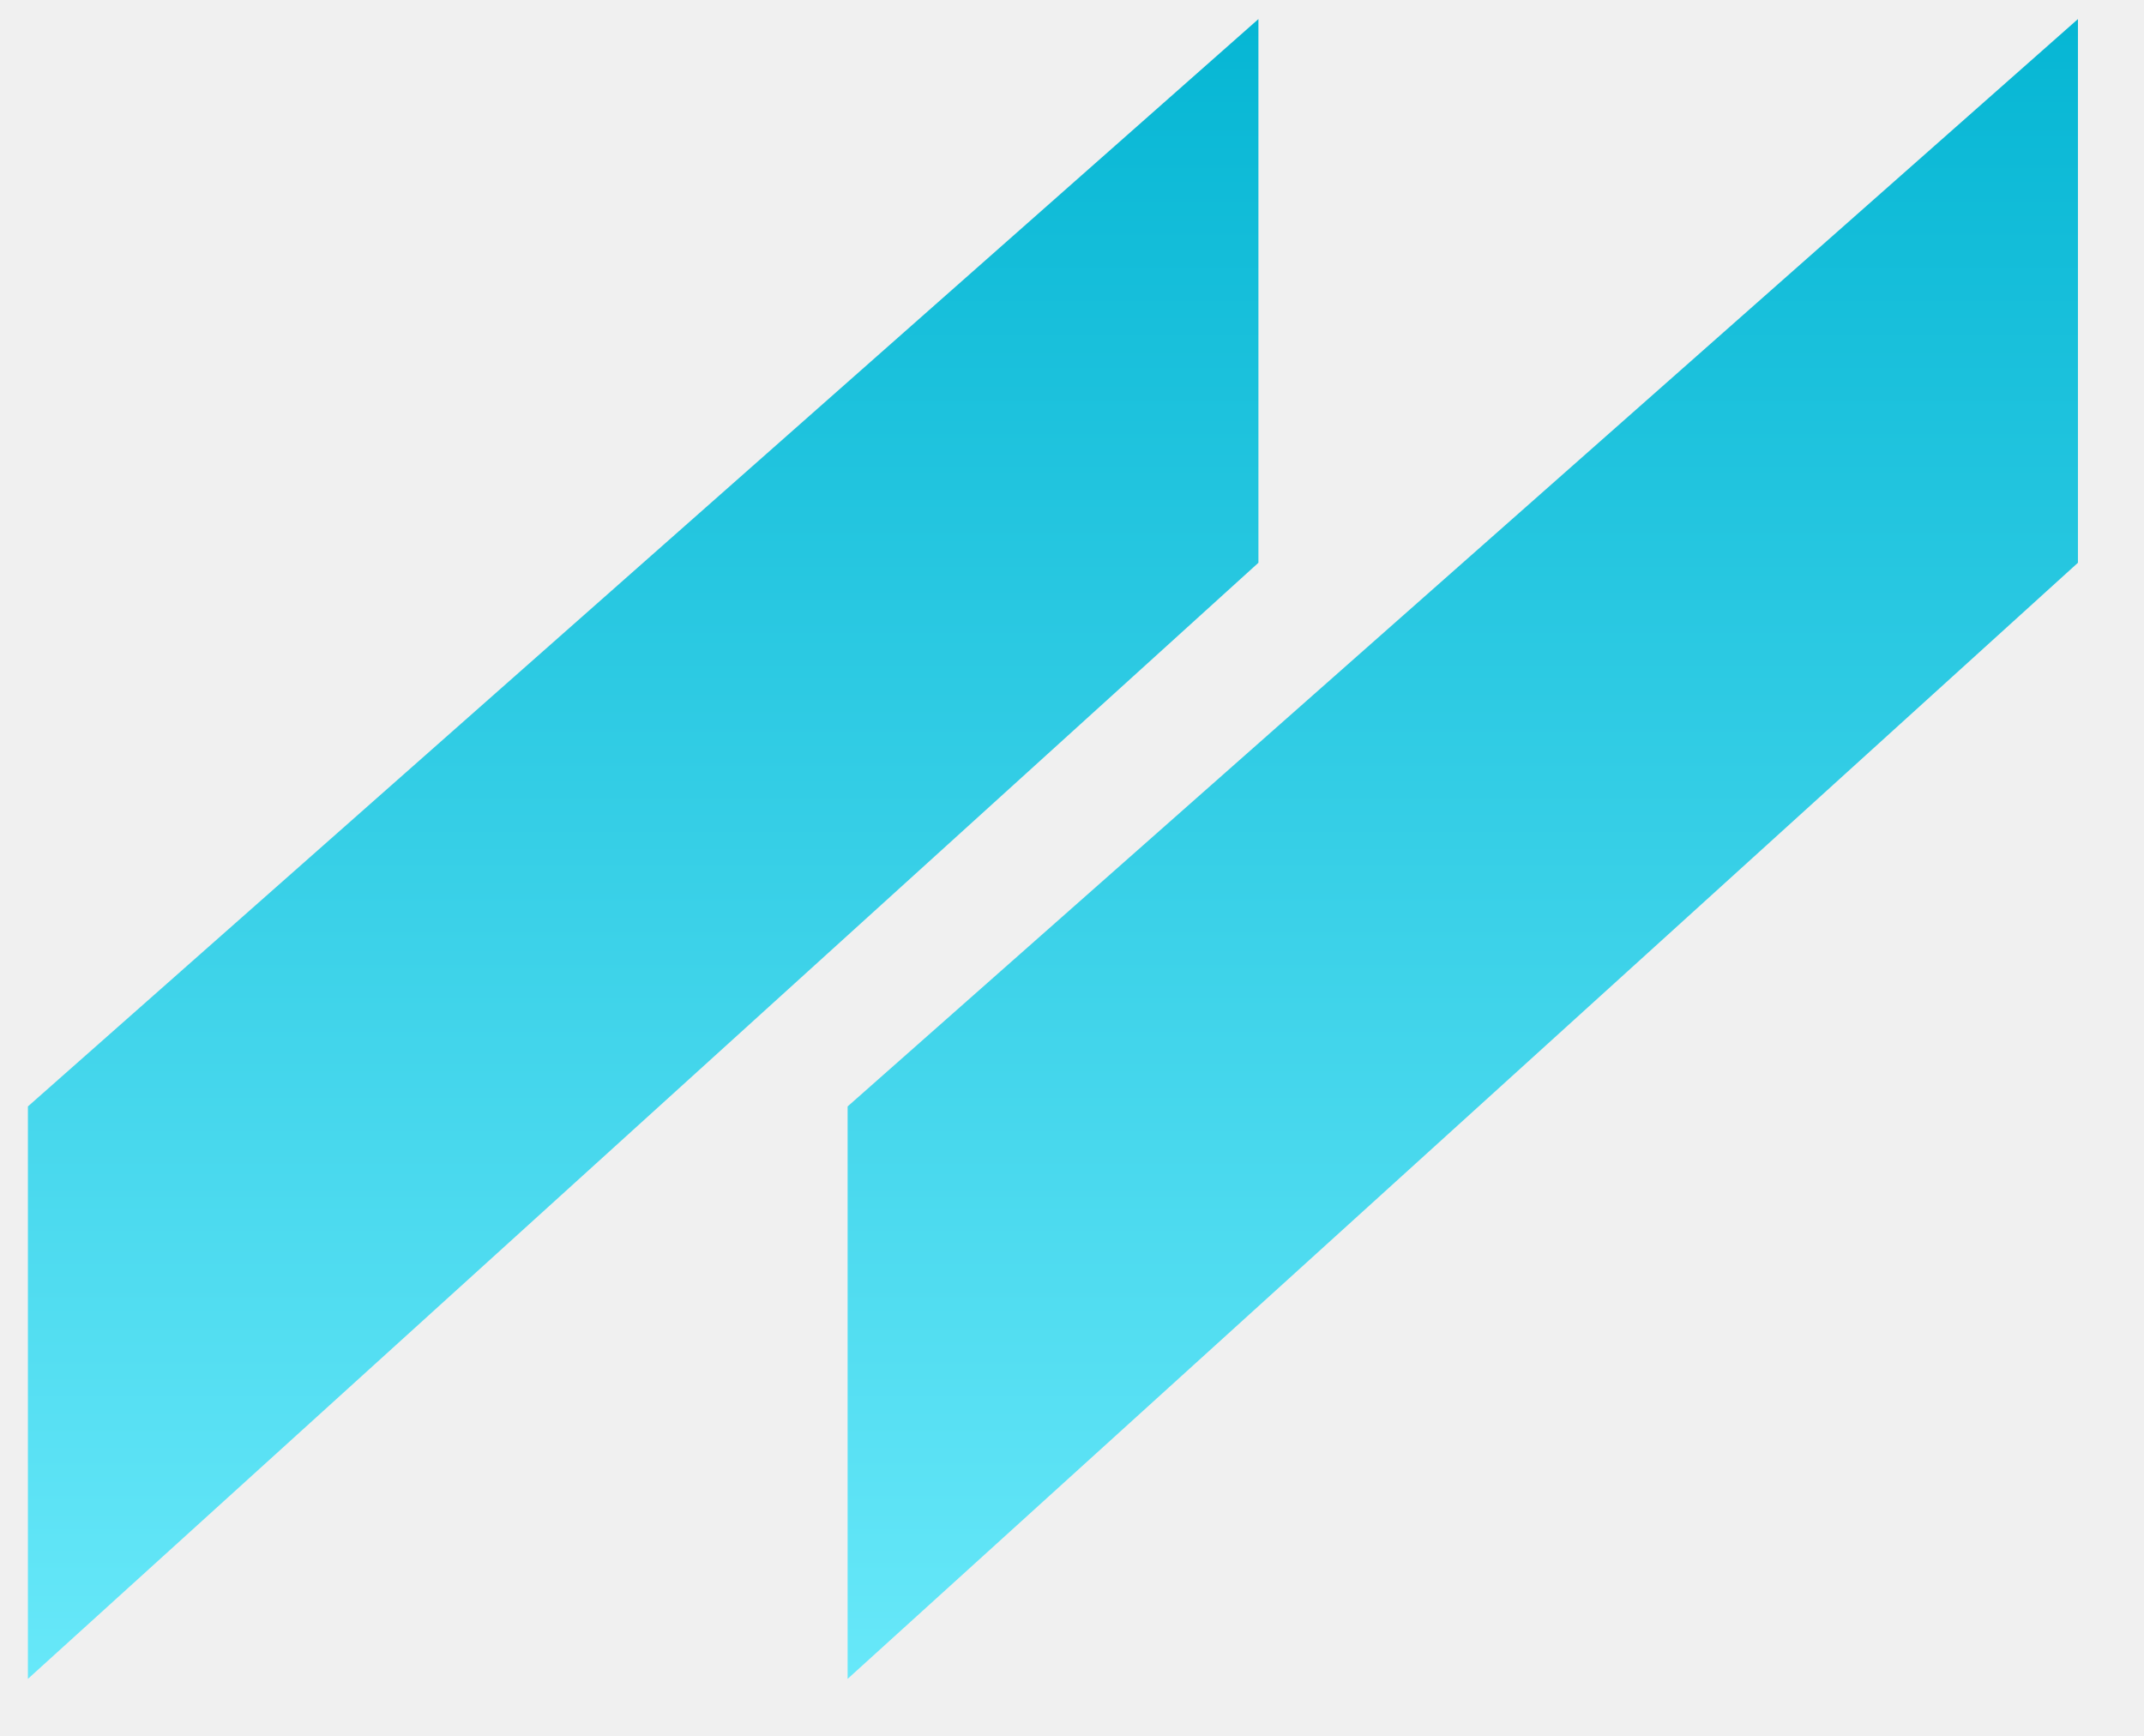
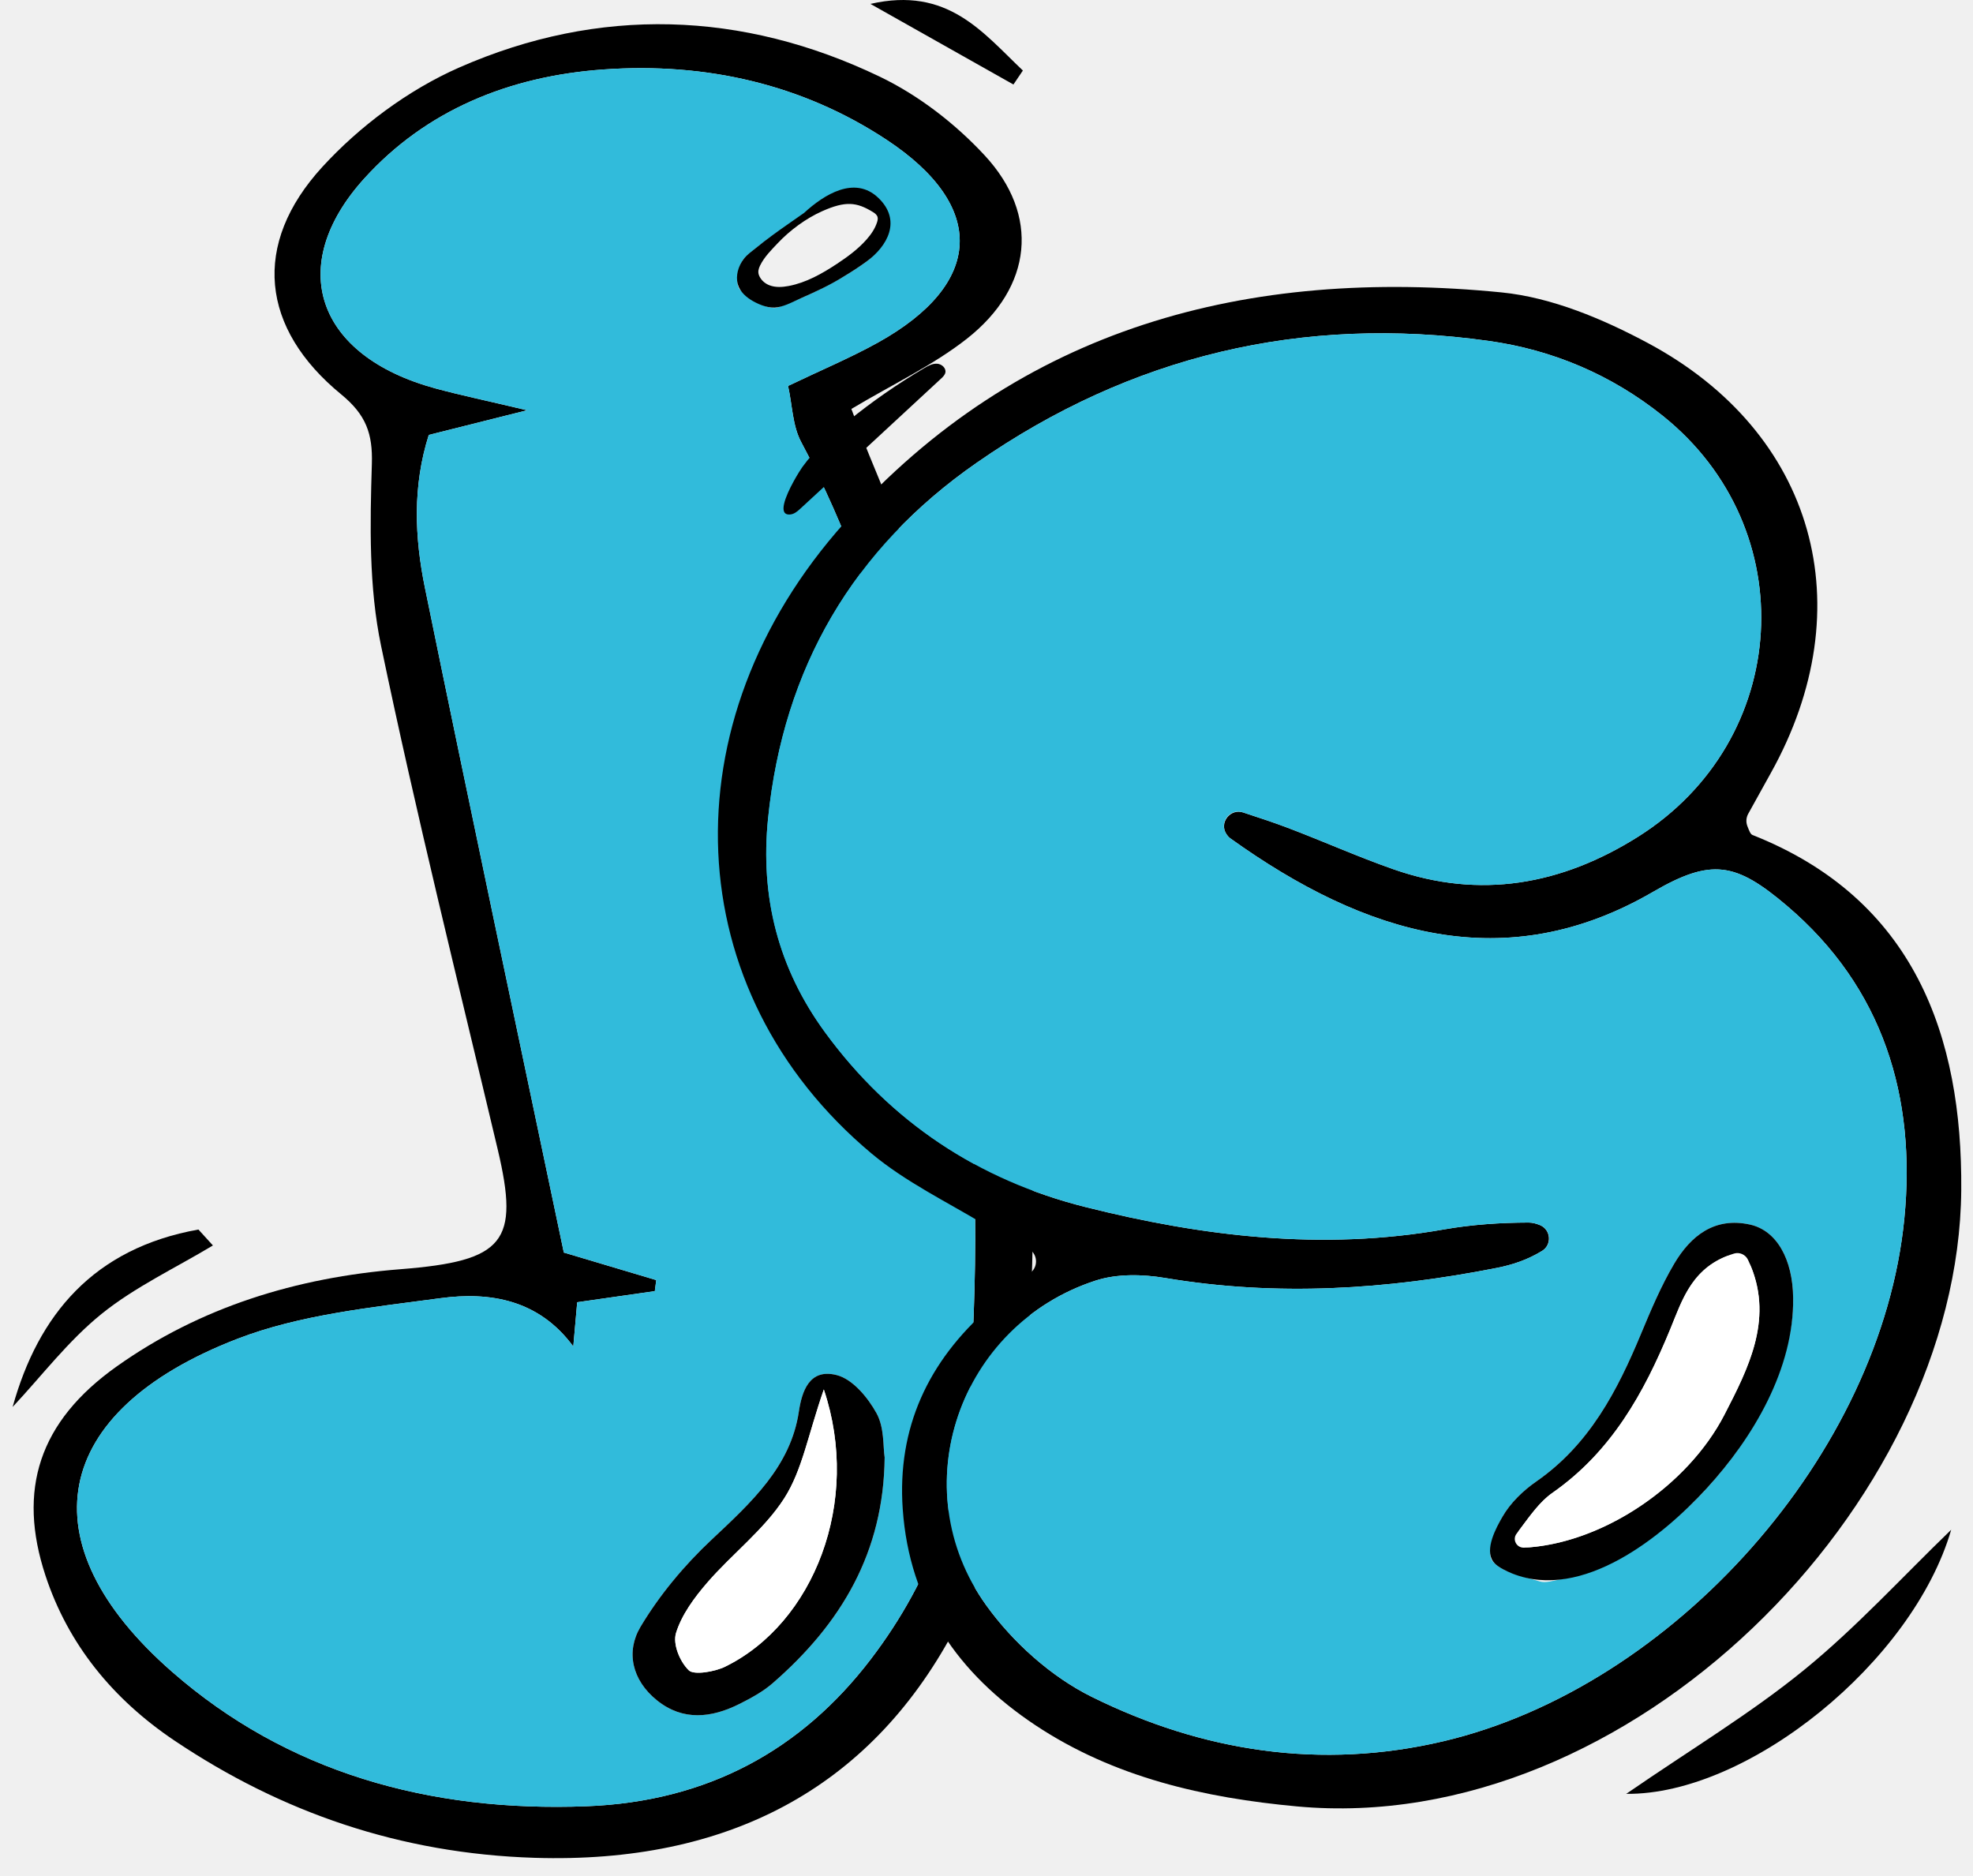
- <svg xmlns="http://www.w3.org/2000/svg" xmlns:xlink="http://www.w3.org/1999/xlink" version="1.1" preserveAspectRatio="xMidYMid meet" viewBox="344.564 330.278 111.737 91.218" width="53.87" height="43.61">
-   <defs>
-     <path d="M453.3 331.28L453.3 359.85L388.64 418.5L388.64 388.42L453.3 331.28Z" id="aFZf6T5ED" />
-     <linearGradient id="gradientb2ThqnP5Op" gradientUnits="userSpaceOnUse" x1="420.97" y1="331.28" x2="420.97" y2="418.5">
-       <stop style="stop-color: #06b6d4;stop-opacity: 1" offset="0%" />
-       <stop style="stop-color: #67e8f9;stop-opacity: 1" offset="100%" />
-     </linearGradient>
-     <path d="M410.23 331.28L410.23 359.85L345.56 418.5L345.56 388.42L410.23 331.28Z" id="a9fehgwfM" />
-     <linearGradient id="gradientk1wNV9Ostb" gradientUnits="userSpaceOnUse" x1="377.89" y1="331.28" x2="377.89" y2="418.5">
-       <stop style="stop-color: #06b6d4;stop-opacity: 1" offset="0%" />
-       <stop style="stop-color: #67e8f9;stop-opacity: 1" offset="100%" />
-     </linearGradient>
-   </defs>
-   <g>
-     <g>
-       <use xlink:href="#aFZf6T5ED" opacity="1" fill="url(#gradientb2ThqnP5Op)" />
-     </g>
-     <g>
-       <use xlink:href="#a9fehgwfM" opacity="1" fill="url(#gradientk1wNV9Ostb)" />
+ <svg xmlns="http://www.w3.org/2000/svg" width="81px" height="77px" viewBox="0 0 81 77" version="1.1">
+   <g id="Page-1" stroke="none" stroke-width="1" fill="none" fill-rule="evenodd">
+     <g id="Group" transform="translate(0.518466, 0.000357)" fill-rule="nonzero">
+       <g id="alphabet-letter-j-graffiti-by-Vexels">
+         <path d="M34.434,16.788 C34.689,17.45 34.922,18.102 35.19,18.742 C40.635,31.737 43.111,45.128 41.295,59.003 C40.937,61.743 39.945,64.539 38.604,67.023 C35.154,73.415 29.362,76.516 21.425,76.268 C15.909,76.095 11.029,74.398 6.653,71.461 C4.104,69.75 2.277,67.495 1.35,64.686 C0.187,61.164 1.08,58.36 4.275,56.094 C7.688,53.673 11.63,52.442 15.922,52.104 C20.2,51.767 20.816,50.989 19.914,47.182 C18.282,40.3 16.568,33.432 15.127,26.517 C14.62,24.087 14.672,21.533 14.748,19.042 C14.785,17.808 14.514,17.03 13.489,16.19 C10.192,13.487 9.799,10.036 12.715,6.852 C14.227,5.201 16.225,3.697 18.343,2.767 C24.074,0.251 29.961,0.443 35.594,3.144 C37.214,3.921 38.719,5.097 39.904,6.376 C42.182,8.83 41.87,11.781 39.187,13.897 C37.794,14.995 36.108,15.786 34.434,16.788 Z M23.018,55.276 C21.606,53.357 19.606,53.019 17.562,53.294 C14.746,53.673 11.8,53.967 9.222,54.964 C1.535,57.935 0.508,63.352 6.544,68.63 C11.257,72.752 17.09,74.4 23.564,74.151 C28.556,73.959 32.399,71.822 35.229,68.117 C37.761,64.802 39.052,61.093 39.299,57.101 C39.643,51.574 39.672,46.058 38.736,40.549 C37.433,32.882 36.161,25.229 32.374,18.147 C32.015,17.475 32.013,16.645 31.835,15.843 C33.209,15.185 34.411,14.682 35.531,14.059 C39.861,11.651 40.018,8.465 35.87,5.732 C32.425,3.462 28.472,2.555 24.264,2.851 C20.368,3.125 16.966,4.537 14.439,7.324 C11.186,10.914 12.466,14.612 17.353,15.944 C18.34,16.213 19.346,16.421 21.121,16.842 C19.292,17.301 18.266,17.558 17.085,17.855 C16.416,19.957 16.503,22.06 16.926,24.127 C18.78,33.189 20.704,42.24 22.629,51.42 C23.817,51.774 25.12,52.163 26.424,52.551 C26.404,52.702 26.384,52.853 26.364,53.004 C25.328,53.152 24.292,53.301 23.178,53.46 C23.119,54.133 23.068,54.705 23.018,55.276 Z" id="Shape" fill="#000000" />
+         <path d="M-3.94191188e-15,57.759 C1.051,53.972 3.329,51.243 7.628,50.475 C7.826,50.693 8.024,50.911 8.223,51.129 C6.687,52.052 5.016,52.837 3.653,53.937 C2.277,55.048 1.205,56.472 -3.94191188e-15,57.759 Z" id="Path" fill="#000000" />
+         <path d="M35.217,0.16 C38.39,-0.567 39.823,1.33 41.475,2.895 C41.345,3.086 41.216,3.277 41.087,3.469 C39.13,2.366 37.174,1.263 35.217,0.16 Z" id="Path" fill="#000000" />
+         <path d="M23.018,55.276 C23.068,54.705 23.119,54.133 23.179,53.46 C24.292,53.301 25.328,53.152 26.364,53.004 C26.384,52.853 26.404,52.702 26.424,52.551 C25.12,52.163 23.817,51.774 22.629,51.42 C20.704,42.24 18.78,33.189 16.926,24.127 C16.503,22.06 16.416,19.957 17.085,17.855 C18.266,17.558 19.292,17.301 21.121,16.842 C19.346,16.421 18.34,16.213 17.353,15.944 C12.466,14.613 11.186,10.914 14.44,7.324 C16.966,4.537 20.368,3.125 24.264,2.851 C28.472,2.555 32.425,3.462 35.87,5.732 C40.018,8.465 39.862,11.651 35.531,14.059 C34.411,14.682 33.209,15.185 31.835,15.844 C32.013,16.645 32.015,17.475 32.374,18.148 C36.162,25.229 37.433,32.882 38.736,40.549 C39.672,46.058 39.643,51.574 39.299,57.101 C39.052,61.093 37.761,64.802 35.229,68.117 C32.399,71.822 28.556,73.959 23.564,74.151 C17.09,74.4 11.257,72.752 6.544,68.63 C0.508,63.352 1.535,57.935 9.222,54.964 C11.8,53.967 14.746,53.673 17.562,53.294 C19.606,53.019 21.606,53.357 23.018,55.276 Z M32.635,8.681 C31.709,9.355 30.904,9.798 30.077,10.561 C29.781,10.833 29.636,11.632 29.853,11.884 C30.197,12.284 31.052,12.757 31.429,12.617 C32.71,12.14 33.979,11.523 35.056,10.736 C35.919,10.105 35.858,8.771 35.515,8.381 C34.772,7.536 33.563,7.772 32.748,8.558 L32.635,8.681 Z M35.8,59.831 C35.73,59.386 35.794,58.615 35.467,58.02 C35.12,57.387 34.497,56.619 33.829,56.45 C32.699,56.164 32.4,57.134 32.277,57.955 C31.941,60.203 30.326,61.678 28.692,63.211 C27.563,64.272 26.547,65.493 25.776,66.787 C25.175,67.796 25.415,68.971 26.458,69.807 C27.52,70.659 28.69,70.527 29.838,69.951 C30.318,69.71 30.806,69.445 31.199,69.104 C34.025,66.648 35.761,63.724 35.8,59.831 Z" id="Shape" fill="#31BBDB" />
+         <path d="M35.8,59.831 C35.761,63.724 34.025,66.648 31.199,69.103 C30.806,69.445 30.318,69.71 29.838,69.951 C28.69,70.527 27.52,70.659 26.458,69.807 C25.415,68.971 25.175,67.796 25.776,66.787 C26.548,65.493 27.563,64.271 28.692,63.211 C30.326,61.678 31.941,60.203 32.277,57.955 C32.4,57.134 32.699,56.163 33.829,56.45 C34.497,56.619 35.12,57.387 35.468,58.02 C35.794,58.615 35.73,59.386 35.8,59.831 Z M33.303,57.041 C32.646,58.933 32.417,60.354 31.68,61.506 C30.863,62.785 29.54,63.789 28.518,64.97 C27.981,65.591 27.463,66.297 27.235,67.04 C27.097,67.492 27.387,68.208 27.76,68.571 C27.97,68.775 28.818,68.632 29.247,68.423 C32.886,66.645 34.856,61.652 33.303,57.041 Z" id="Shape" fill="#000000" />
+         <path d="M35.54,8.122 C34.573,7.197 33.316,7.983 32.494,8.739 C32.051,9.052 31.601,9.357 31.164,9.679 C30.947,9.839 30.733,10.002 30.524,10.173 C30.347,10.318 30.151,10.45 30.011,10.635 C29.796,10.917 29.674,11.313 29.771,11.666 C29.857,11.98 30.122,12.208 30.396,12.362 C30.693,12.528 31.068,12.674 31.411,12.613 C31.746,12.554 32.085,12.365 32.394,12.228 C32.977,11.971 33.566,11.698 34.107,11.359 C34.433,11.166 34.75,10.959 35.056,10.736 C35.919,10.105 36.509,9.05 35.54,8.122 Z M30.637,11.289 C30.593,11.16 30.617,11.042 30.686,10.901 C30.858,10.548 31.143,10.267 31.409,9.985 C31.91,9.454 32.568,8.967 33.235,8.67 C34.193,8.244 34.647,8.293 35.316,8.703 C35.397,8.753 35.481,8.815 35.508,8.907 C35.527,8.975 35.512,9.048 35.491,9.115 C35.407,9.386 35.241,9.625 35.053,9.837 C34.705,10.23 34.277,10.543 33.84,10.832 C33.23,11.235 32.578,11.604 31.86,11.74 C31.599,11.79 31.322,11.807 31.073,11.712 C30.918,11.653 30.779,11.544 30.692,11.402 C30.668,11.363 30.65,11.325 30.637,11.289 Z" id="Shape" fill="#000000" />
+         <path d="M33.303,57.041 C34.856,61.652 32.886,66.645 29.247,68.423 C28.818,68.632 27.97,68.775 27.76,68.571 C27.387,68.208 27.097,67.492 27.235,67.04 C27.463,66.297 27.981,65.591 28.518,64.97 C29.54,63.789 30.863,62.785 31.68,61.506 C32.417,60.354 32.646,58.933 33.303,57.041 Z" id="Path" fill="#FFFFFF" />
+       </g>
+       <g id="alphabet-letter-s-graffiti-by-Vexels" transform="translate(28.9532, 11.77991)">
+         <path d="M12.847,40.462 C13.174,40.19 13.118,39.671 12.742,39.473 C12.066,39.119 11.511,38.832 10.976,38.509 C9.4,37.557 7.702,36.74 6.304,35.57 C-1.636,28.923 -2.159,17.897 5.211,9.667 C12.415,1.623 21.771,-0.808 32.175,0.224 C34.235,0.429 36.336,1.314 38.191,2.308 C45.055,5.99 47.027,13.137 43.23,19.951 C42.91,20.525 42.593,21.101 42.299,21.631 C42.213,21.787 42.202,21.972 42.267,22.138 C42.339,22.321 42.388,22.463 42.478,22.499 C49.125,25.128 51.096,30.762 51.046,37.072 C50.943,50.01 37.42,63.634 23.778,62.378 C19.971,62.027 16.266,61.193 13.024,59.036 C9.871,56.939 7.864,54.066 7.59,50.18 C7.353,46.832 8.637,44.113 11.121,41.923 C11.654,41.454 12.201,41.001 12.847,40.462 Z M20.882,22.468 C20.566,22.001 21.035,21.399 21.57,21.575 C22.285,21.81 22.847,21.995 23.399,22.205 C24.85,22.755 26.27,23.392 27.734,23.904 C31.29,25.151 34.636,24.543 37.766,22.577 C44.075,18.614 44.583,9.925 38.791,5.29 C36.693,3.611 34.281,2.584 31.643,2.215 C23.998,1.144 16.959,2.816 10.624,7.219 C5.549,10.747 2.692,15.638 2.061,21.811 C1.73,25.042 2.478,27.973 4.402,30.603 C7.095,34.284 10.71,36.67 15.076,37.768 C19.904,38.983 24.815,39.572 29.803,38.692 C30.946,38.491 32.122,38.412 33.283,38.409 C33.437,38.408 33.592,38.45 33.746,38.512 C34.198,38.694 34.25,39.32 33.835,39.574 C33.217,39.951 32.601,40.148 31.971,40.272 C27.46,41.162 22.933,41.452 18.361,40.684 C17.436,40.529 16.383,40.507 15.508,40.791 C9.889,42.621 7.57,49.321 11.016,54.119 C12.107,55.639 13.678,57.051 15.344,57.877 C19.894,60.13 24.763,60.889 29.793,59.701 C39.221,57.474 47.768,47.913 48.711,38.23 C49.194,33.275 47.857,28.772 43.878,25.395 C41.782,23.616 40.787,23.442 38.385,24.838 C32.353,28.342 26.609,26.63 21.039,22.637 C20.98,22.595 20.93,22.539 20.882,22.468 Z" id="Shape" fill="#000000" />
+         <path d="M50.633,51.02 C49.055,56.453 42.292,61.915 37.292,61.862 C39.98,60.012 42.417,58.551 44.597,56.773 C46.745,55.022 48.631,52.951 50.633,51.02 Z" id="Path" fill="#000000" />
+         <path d="M2.721,8.892 C2.844,8.363 3.363,7.539 3.469,7.392 C3.994,6.669 4.662,6.059 5.353,5.499 C6.337,4.701 7.379,3.977 8.469,3.334 C8.632,3.238 8.808,3.14 8.997,3.151 C9.186,3.161 9.378,3.329 9.34,3.514 C9.319,3.615 9.24,3.691 9.165,3.761 C7.243,5.543 5.319,7.322 3.391,9.097 C3.273,9.205 3.145,9.319 2.986,9.338 C2.702,9.373 2.655,9.175 2.721,8.892 Z" id="Path" fill="#000000" />
+         <path d="M21.548,21.567 C21.02,21.394 20.568,21.982 20.869,22.449 C20.921,22.53 20.975,22.591 21.039,22.637 C26.609,26.63 32.353,28.342 38.385,24.837 C40.787,23.442 41.782,23.616 43.878,25.395 C47.857,28.772 49.194,33.275 48.711,38.23 C47.768,47.913 39.222,57.474 29.793,59.701 C24.763,60.889 19.894,60.13 15.344,57.876 C13.678,57.051 12.107,55.639 11.016,54.119 C7.57,49.321 9.889,42.621 15.508,40.791 C16.383,40.506 17.436,40.528 18.361,40.684 C22.933,41.452 27.46,41.162 31.971,40.272 C32.606,40.147 33.225,39.948 33.848,39.566 C34.257,39.314 34.205,38.701 33.761,38.518 C33.602,38.452 33.442,38.408 33.283,38.409 C32.122,38.412 30.946,38.49 29.803,38.692 C24.815,39.572 19.904,38.983 15.076,37.768 C10.71,36.67 7.095,34.284 4.402,30.603 C2.478,27.973 1.73,25.042 2.061,21.811 C2.692,15.638 5.549,10.747 10.624,7.219 C16.959,2.816 23.998,1.144 31.643,2.215 C34.281,2.584 36.693,3.611 38.791,5.29 C44.583,9.925 44.075,18.614 37.766,22.577 C34.636,24.543 31.29,25.151 27.734,23.905 C26.27,23.392 24.85,22.755 23.399,22.205 C22.841,21.993 22.274,21.806 21.548,21.567 Z M44.145,41.505 C44.126,39.911 43.471,38.735 42.374,38.492 C40.921,38.17 39.941,38.951 39.262,40.098 C38.724,41.008 38.308,41.996 37.9,42.975 C36.924,45.323 35.777,47.527 33.603,49.037 C33.059,49.415 32.534,49.92 32.21,50.487 C31.901,51.026 31.541,51.983 31.787,52.289 C32.182,52.781 33.045,52.924 33.733,53.141 C33.986,53.22 34.307,53.109 34.591,53.056 C39.239,52.18 44.202,46.177 44.145,41.505 Z" id="Shape" fill="#31BBDB" />
+         <path d="M44.145,41.505 C44.18,44.412 42.501,47.242 40.596,49.32 C38.776,51.305 35.493,53.959 32.617,52.819 C32.493,52.77 32.372,52.714 32.254,52.652 C32.093,52.567 31.933,52.468 31.826,52.32 C31.468,51.823 31.954,50.934 32.21,50.487 C32.534,49.92 33.059,49.414 33.604,49.036 C35.777,47.527 36.924,45.323 37.9,42.975 C38.308,41.996 38.724,41.008 39.262,40.098 C39.941,38.951 40.921,38.17 42.374,38.492 C43.471,38.735 44.126,39.911 44.145,41.505 Z M32.906,51.027 C32.677,51.334 32.912,51.773 33.293,51.744 C36.422,51.504 39.832,49.188 41.324,46.297 C42.295,44.415 43.296,42.45 42.433,40.264 C42.264,39.835 41.767,39.637 41.342,39.818 C39.936,40.416 39.563,41.659 39.098,42.788 C38.017,45.414 36.681,47.817 34.264,49.504 C33.752,49.862 33.37,50.405 32.906,51.027 Z" id="Shape" fill="#000000" />
+         <path d="M33.1,51.756 C32.794,51.771 32.604,51.427 32.789,51.183 C33.308,50.497 33.71,49.891 34.264,49.504 C36.681,47.817 38.017,45.414 39.098,42.787 C39.602,41.564 39.999,40.205 41.72,39.681 C41.946,39.613 42.19,39.724 42.291,39.937 C43.395,42.255 42.343,44.321 41.324,46.296 C39.801,49.248 36.281,51.599 33.1,51.756 Z" id="Path" fill="#FFFFFF" />
+       </g>
    </g>
  </g>
</svg>
